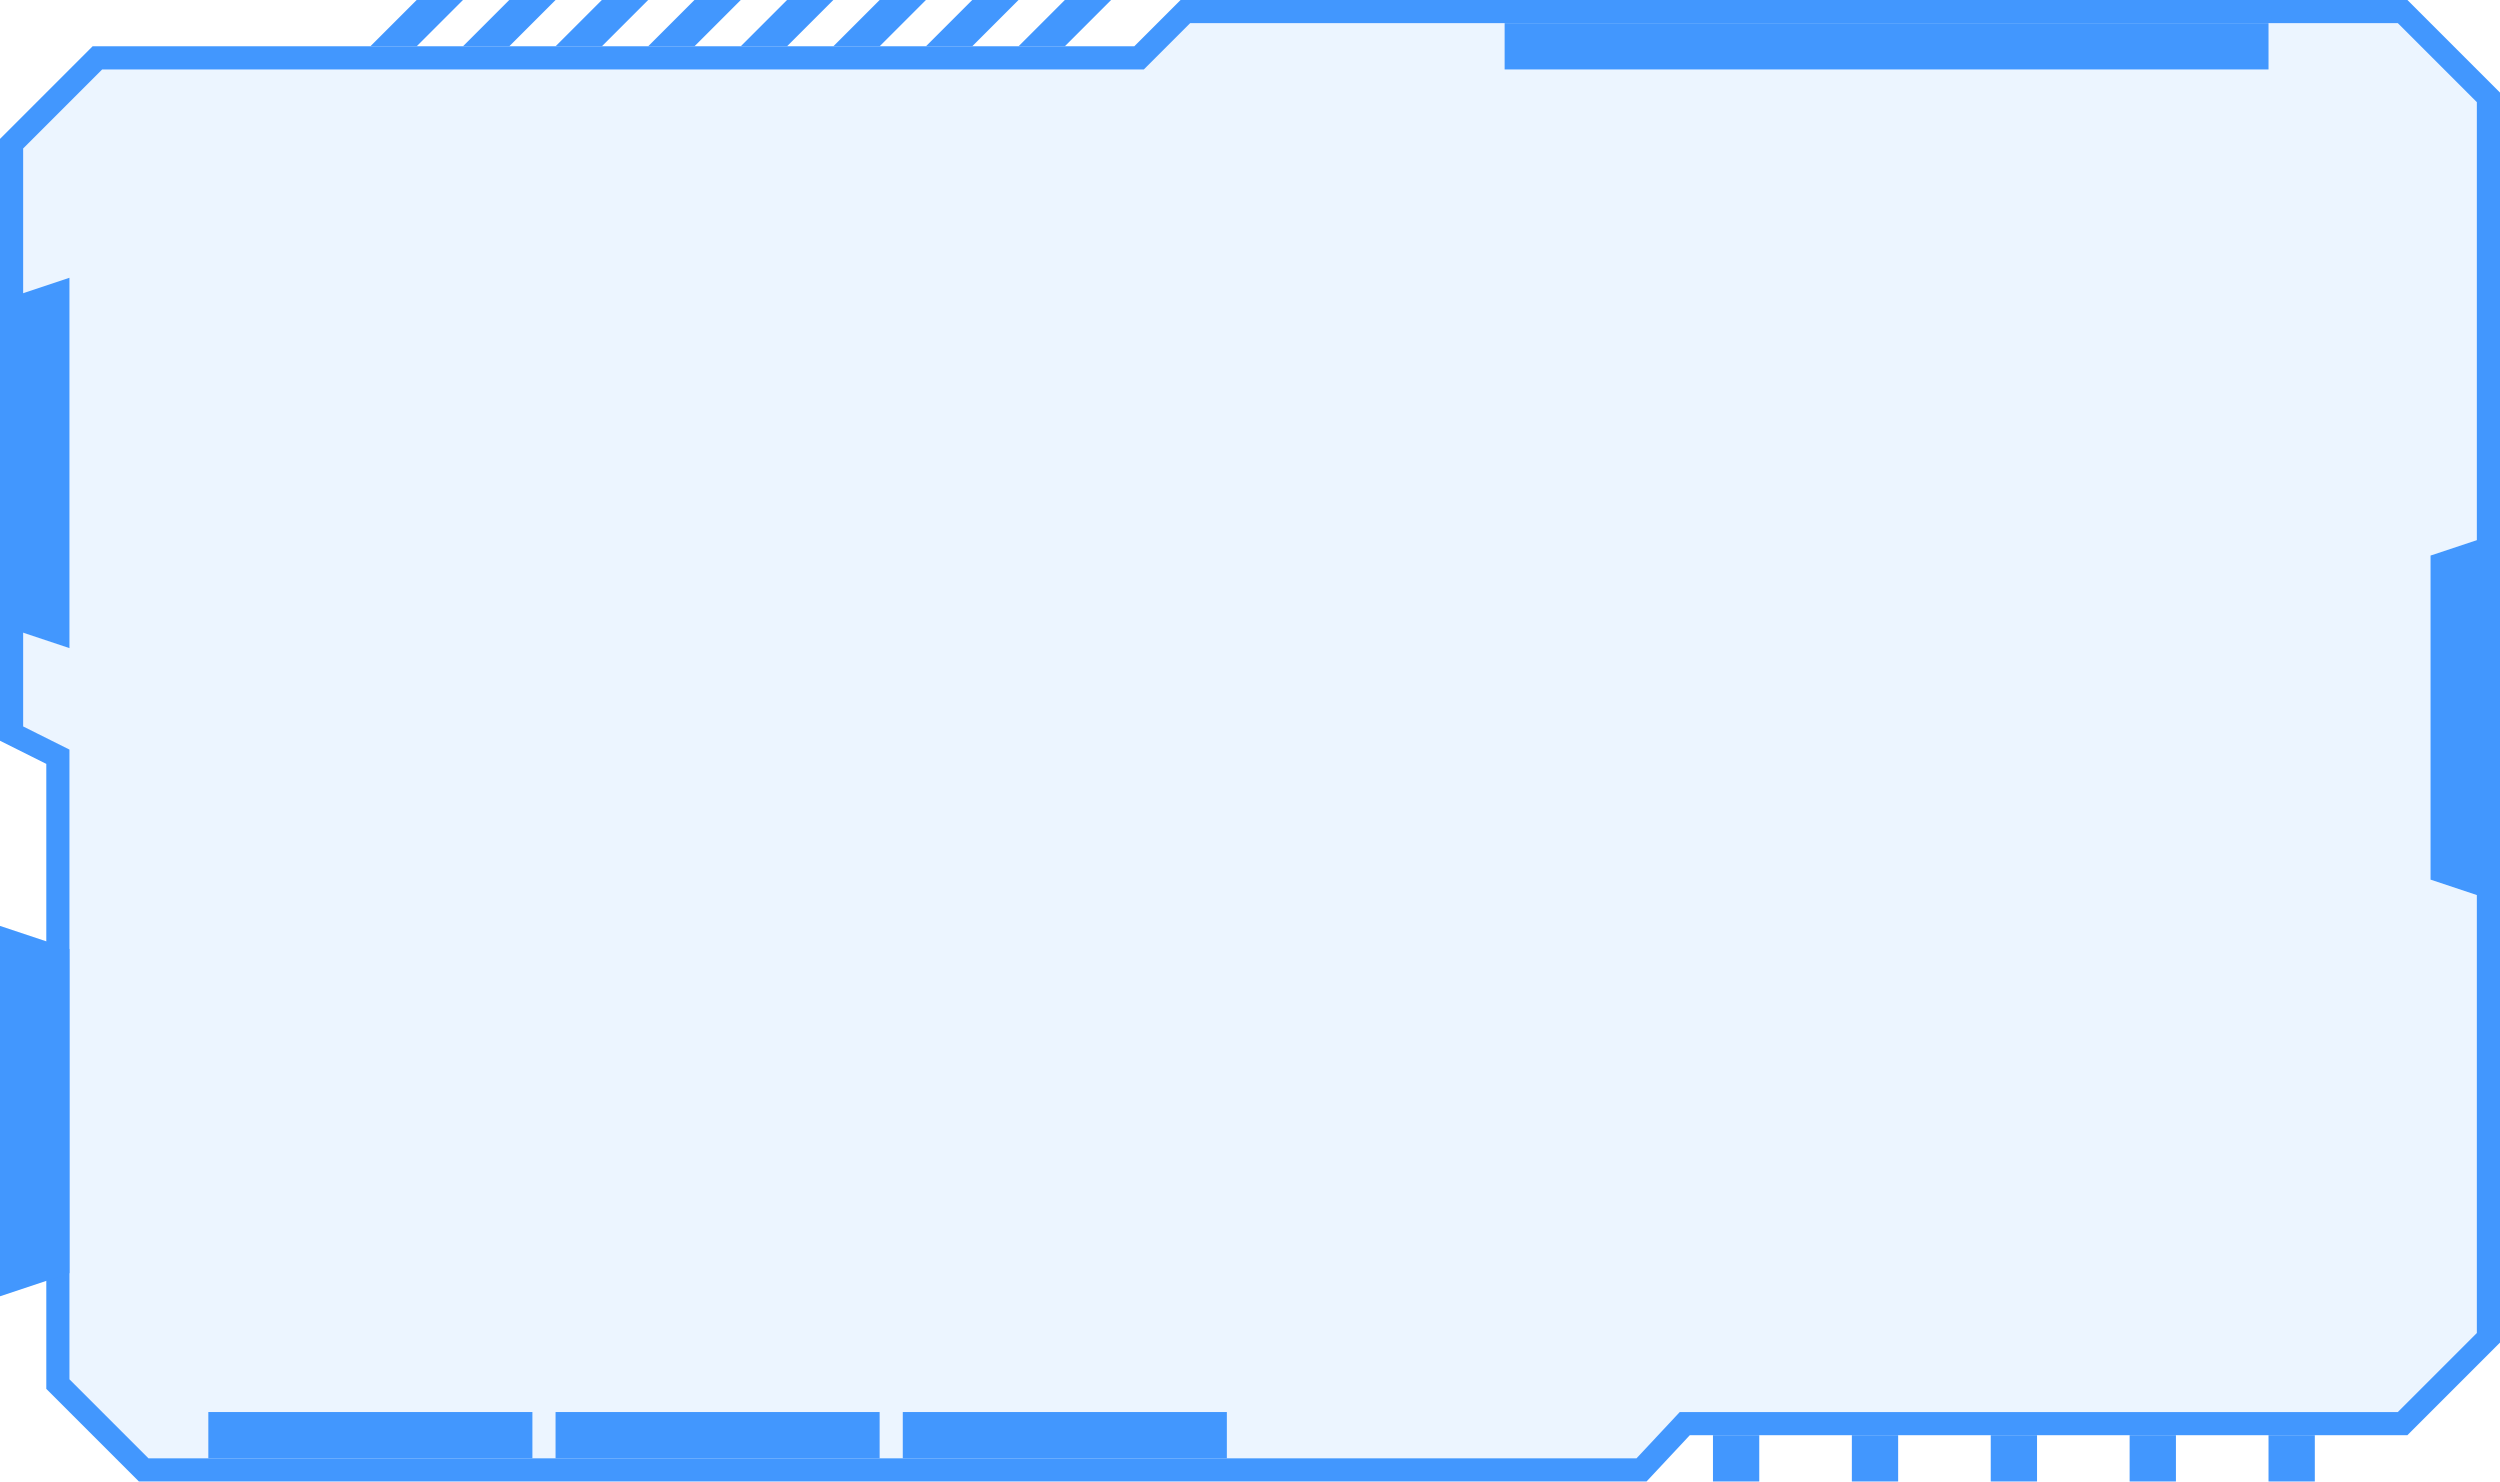
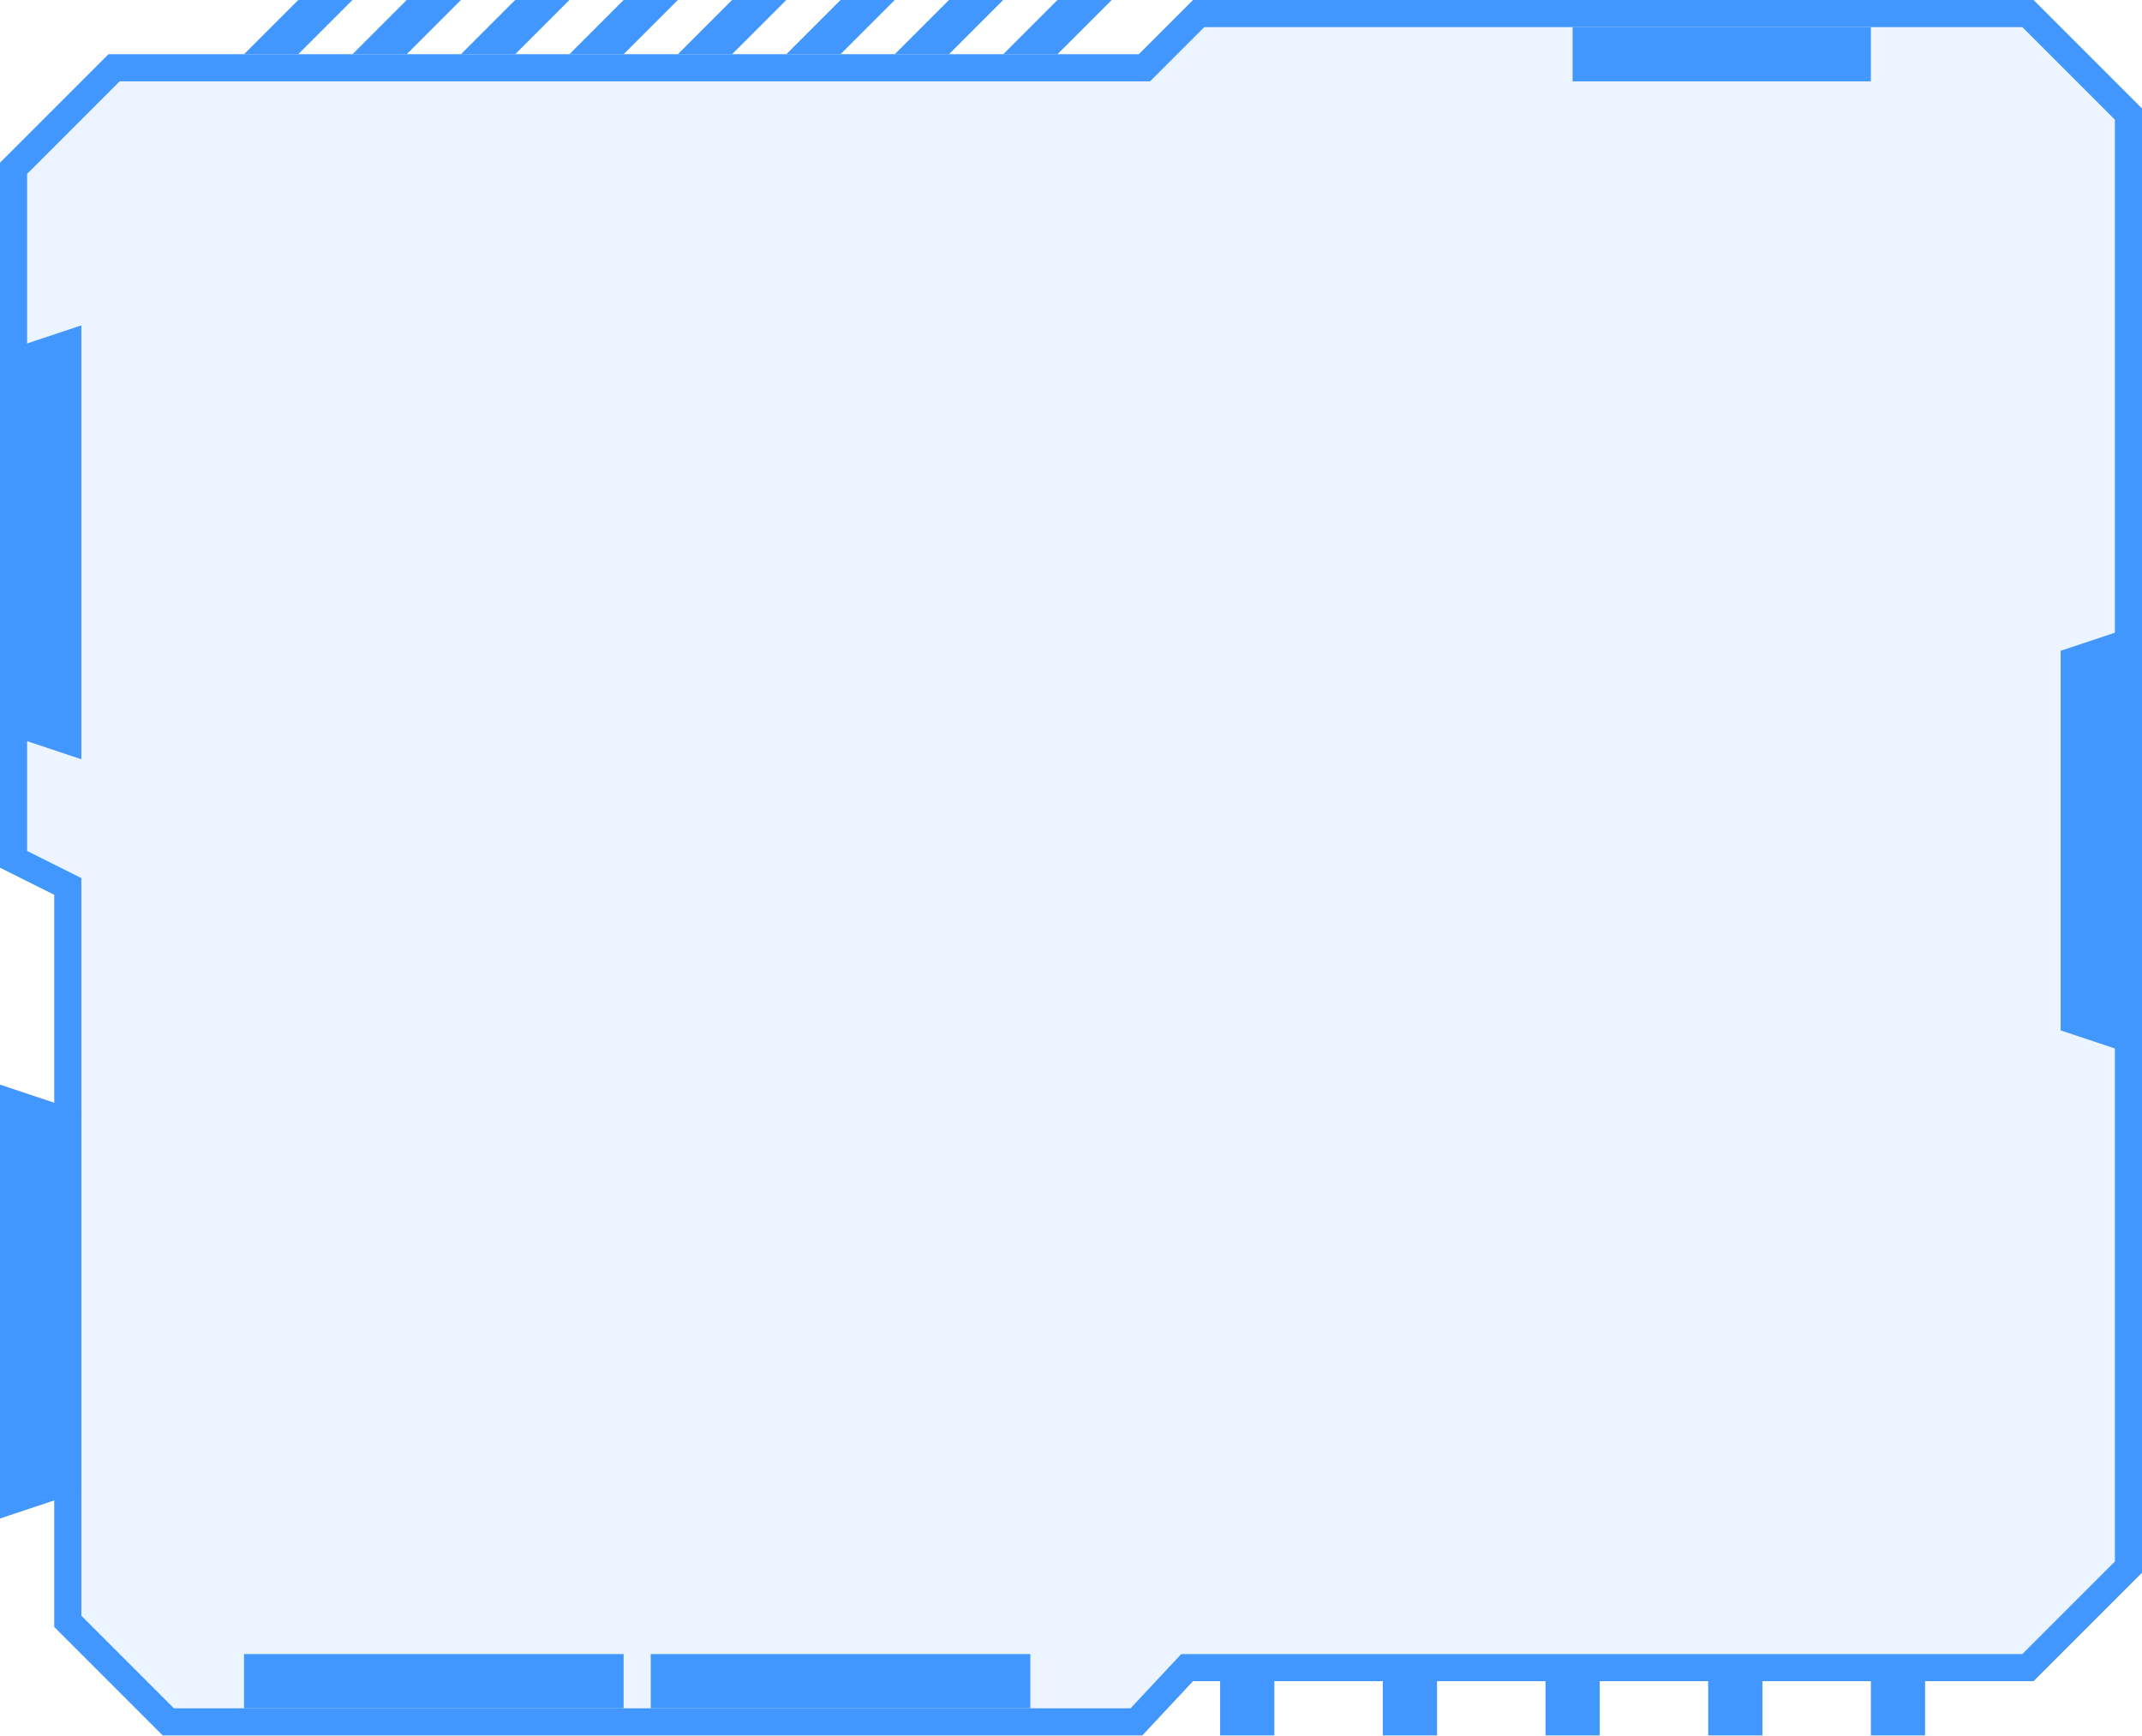
- <svg xmlns="http://www.w3.org/2000/svg" width="108px" height="64px" viewBox="0 0 108 64" version="1.1">
+ <svg xmlns="http://www.w3.org/2000/svg" width="79px" height="64px" viewBox="0 0 79 64" version="1.1">
  <g id="页面-1" stroke="none" stroke-width="1" fill="none" fill-rule="evenodd">
    <g id="我的" transform="translate(-24, -561)" fill="#4297FE">
      <g id="编组" transform="translate(24, 561)">
-         <path d="M103.793,0.5 L107.5,4.207 L107.5,57.793 L103.793,61.5 L72.783,61.5 L70.914,63.5 L6.207,63.5 L2.5,59.793 L2.5,32.691 L0.5,31.691 L0.5,6.207 L4.207,2.5 L49.207,2.5 L51.207,0.5 L103.793,0.5 Z" id="矩形-2" stroke="#4297FE" fill-opacity="0.1" />
-         <rect id="矩形-6" x="65" y="1" width="33" height="2" />
+         <path d="M74.793,0.5 L78.5,4.207 L78.5,57.793 L74.793,61.5 L43.783,61.5 L41.914,63.5 L6.207,63.5 L2.5,59.793 L2.5,32.691 L0.5,31.691 L0.5,6.207 L4.207,2.5 L42.207,2.5 L44.207,0.5 L74.793,0.5 Z" id="矩形-2" stroke="#4297FE" fill-opacity="0.1" />
+         <polygon id="矩形-6" points="58 1 69 1 69 3 58 3" />
        <polygon id="矩形-3" points="0 13 3 12 3 28 0 27" />
-         <polygon id="矩形-3备份-2" points="105 24 108 23 108 39 105 38" />
+         <polygon id="矩形-3备份-2" points="76 24 79 23 79 39 76 38" />
        <polygon id="矩形-3备份" transform="translate(1.5, 48) scale(-1, 1) translate(-1.5, -48)" points="0 41 3 40 3 56 0 55" />
        <rect id="矩形-6备份-2" x="9" y="61" width="14" height="2" />
        <rect id="矩形-6备份-3" x="24" y="61" width="14" height="2" />
-         <rect id="矩形-6备份-4" x="39" y="61" width="14" height="2" />
-         <path d="M48,0 L46,2 L44,2 L46,0 L48,0 Z M44,0 L42,2 L40,2 L42,0 L44,0 Z M40,0 L38,2 L36,2 L38,0 L40,0 Z M36,0 L34,2 L32,2 L34,0 L36,0 Z M32,0 L30,2 L28,2 L30,0 L32,0 Z M28,0 L26,2 L24,2 L26,0 L28,0 Z M24,0 L22,2 L20,2 L22,0 L24,0 Z M20,0 L18,2 L16,2 L18,0 L20,0 Z" id="形状结合" />
-         <path d="M74,62 L76,62 L76,64 L74,64 L74,62 Z M80,62 L82,62 L82,64 L80,64 L80,62 Z M86,62 L88,62 L88,64 L86,64 L86,62 Z M92,62 L94,62 L94,64 L92,64 L92,62 Z M98,62 L100,62 L100,64 L98,64 L98,62 Z" id="形状结合" />
+         <path d="M41,0 L39,2 L37,2 L39,0 L41,0 Z M37,0 L35,2 L33,2 L35,0 L37,0 Z M33,0 L31,2 L29,2 L31,0 L33,0 Z M29,0 L27,2 L25,2 L27,0 L29,0 Z M25,0 L23,2 L21,2 L23,0 L25,0 Z M21,0 L19,2 L17,2 L19,0 L21,0 Z M17,0 L15,2 L13,2 L15,0 L17,0 Z M13,0 L11,2 L9,2 L11,0 L13,0 Z" id="形状结合" />
+         <path d="M45,62 L47,62 L47,64 L45,64 L45,62 Z M51,62 L53,62 L53,64 L51,64 L51,62 Z M57,62 L59,62 L59,64 L57,64 L57,62 Z M63,62 L65,62 L65,64 L63,64 L63,62 Z M69,62 L71,62 L71,64 L69,64 L69,62 Z" id="形状结合" />
      </g>
    </g>
  </g>
</svg>
